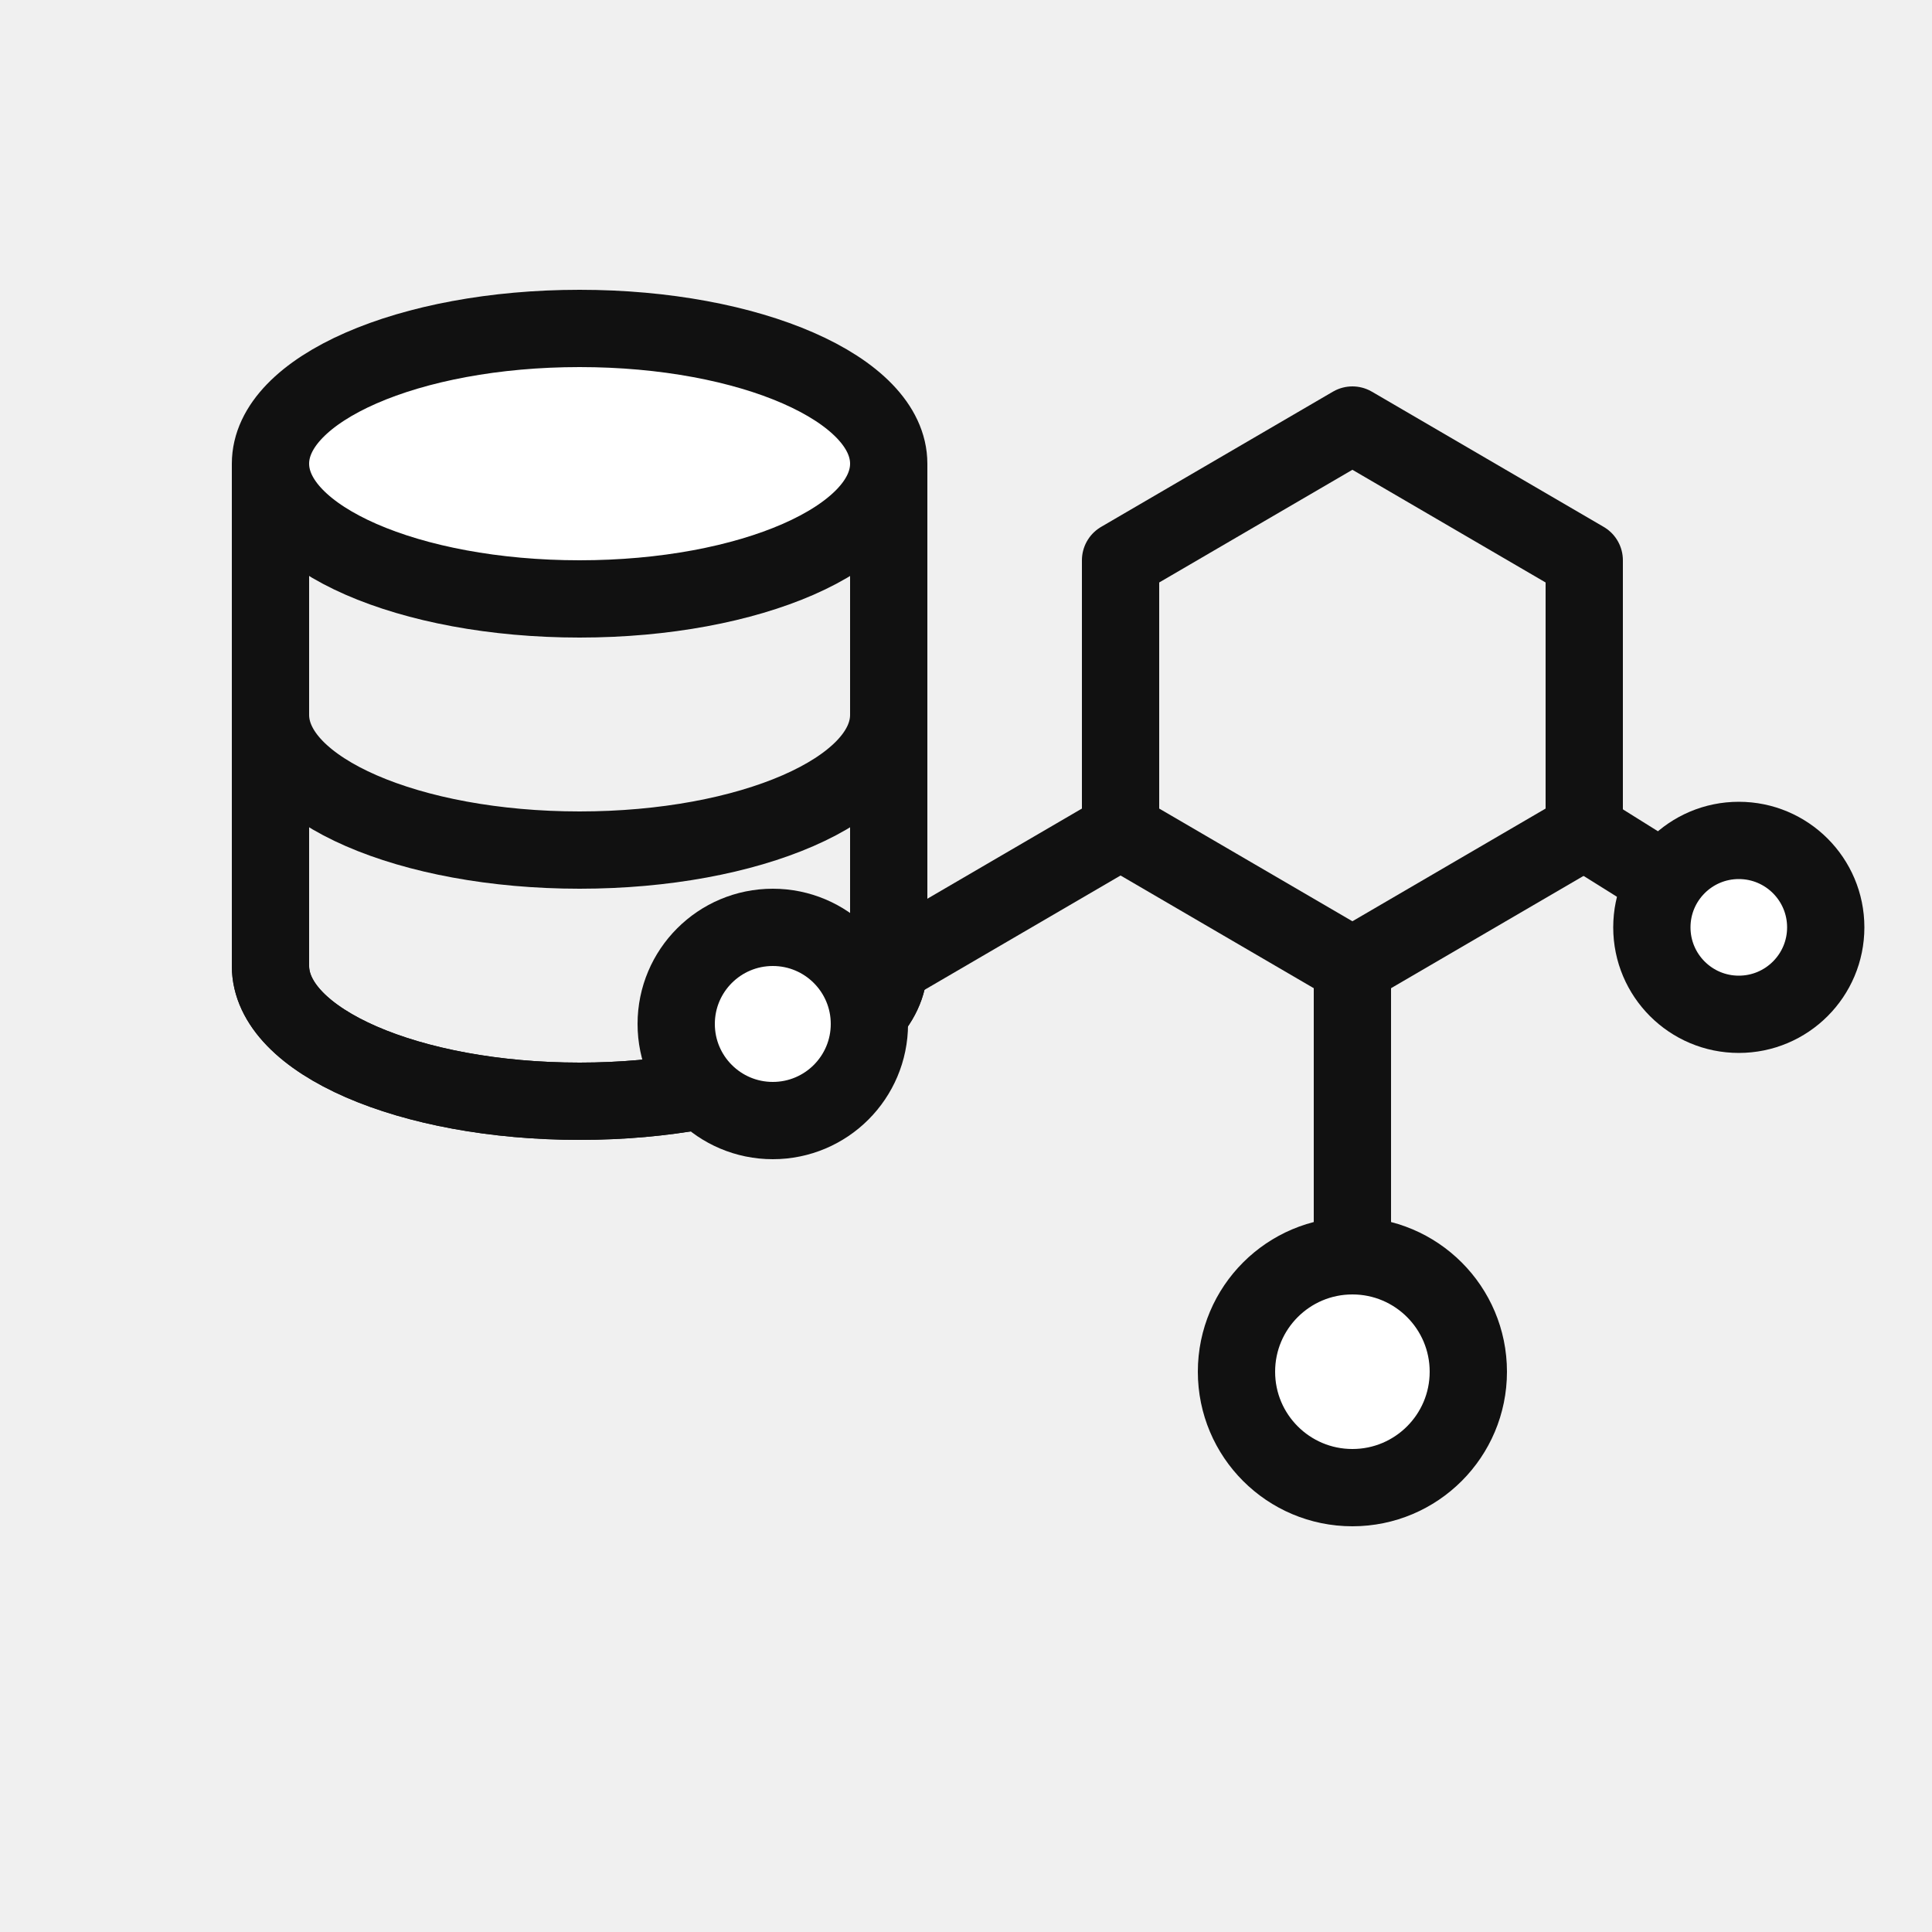
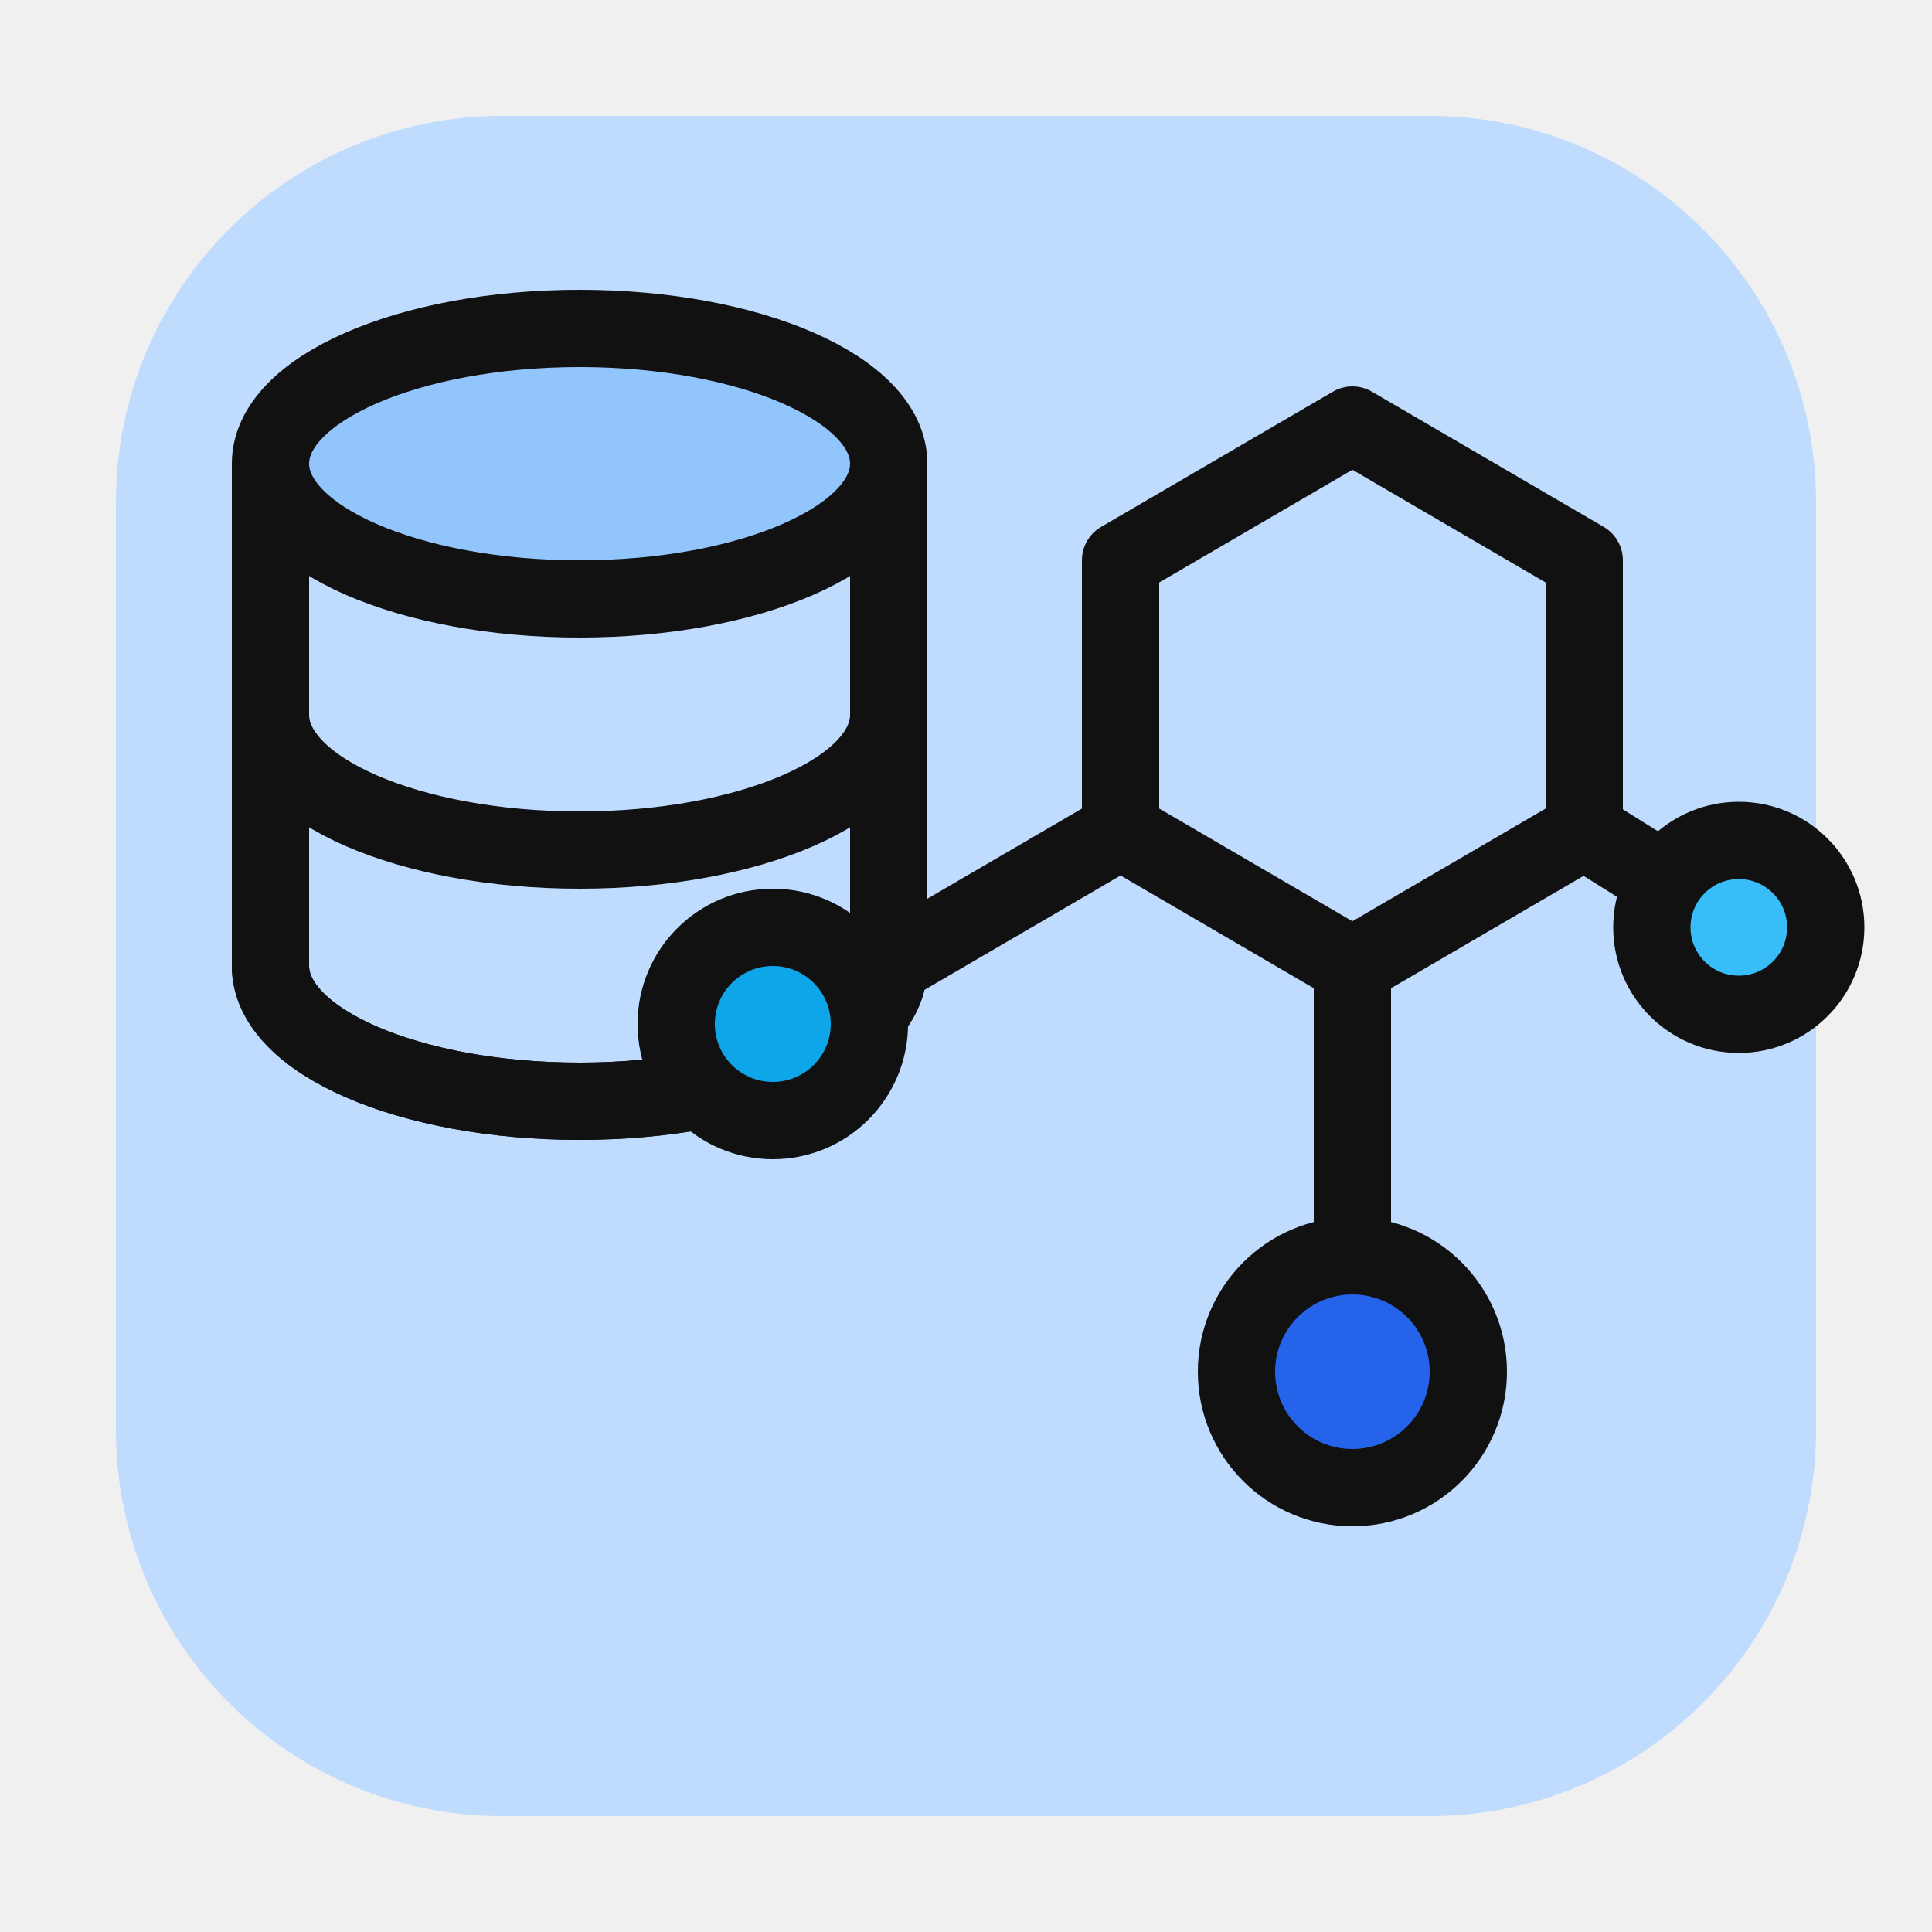
<svg xmlns="http://www.w3.org/2000/svg" viewBox="0 0 100 100">
-   <ellipse cx="30" cy="24" rx="16" ry="7" fill="#fff" stroke="#111" stroke-width="4" />
+   <rect x="6" y="6" width="88" height="88" rx="20" fill="#bfdbfe" />
+   <ellipse cx="30" cy="24" rx="16" ry="7" fill="#93c5fd" stroke="#111" stroke-width="4" />
  <path d="M14 24V50C14 53.9 21.2 57 30 57C38.8 57 46 53.9 46 50V24" fill="none" stroke="#111" stroke-width="4" stroke-linejoin="round" />
  <path d="M14 37C14 40.9 21.2 44 30 44C38.8 44 46 40.9 46 37" fill="none" stroke="#111" stroke-width="4" stroke-linecap="round" />
  <path d="M14 50C14 53.9 21.2 57 30 57C38.8 57 46 53.9 46 50" fill="none" stroke="#111" stroke-width="4" stroke-linecap="round" />
  <path d="M58 29L70 22L82 29V43L70 50L58 43Z" fill="none" stroke="#111" stroke-width="4" stroke-linejoin="round" />
  <path d="M70 50V65" fill="none" stroke="#111" stroke-width="4" stroke-linecap="round" />
  <path d="M58 43L46 50" fill="none" stroke="#111" stroke-width="4" stroke-linecap="round" />
  <path d="M82 43L90 48" fill="none" stroke="#111" stroke-width="4" stroke-linecap="round" />
-   <circle cx="70" cy="71" r="6" fill="#fff" stroke="#111" stroke-width="4" />
-   <circle cx="40" cy="53" r="5" fill="#fff" stroke="#111" stroke-width="4" />
-   <circle cx="90" cy="48" r="4.5" fill="#fff" stroke="#111" stroke-width="4" />
+   <circle cx="70" cy="71" r="6" fill="#2563eb" stroke="#111" stroke-width="4" />
+   <circle cx="40" cy="53" r="5" fill="#0ea5e9" stroke="#111" stroke-width="4" />
+   <circle cx="90" cy="48" r="4.5" fill="#38bdf8" stroke="#111" stroke-width="4" />
</svg>
